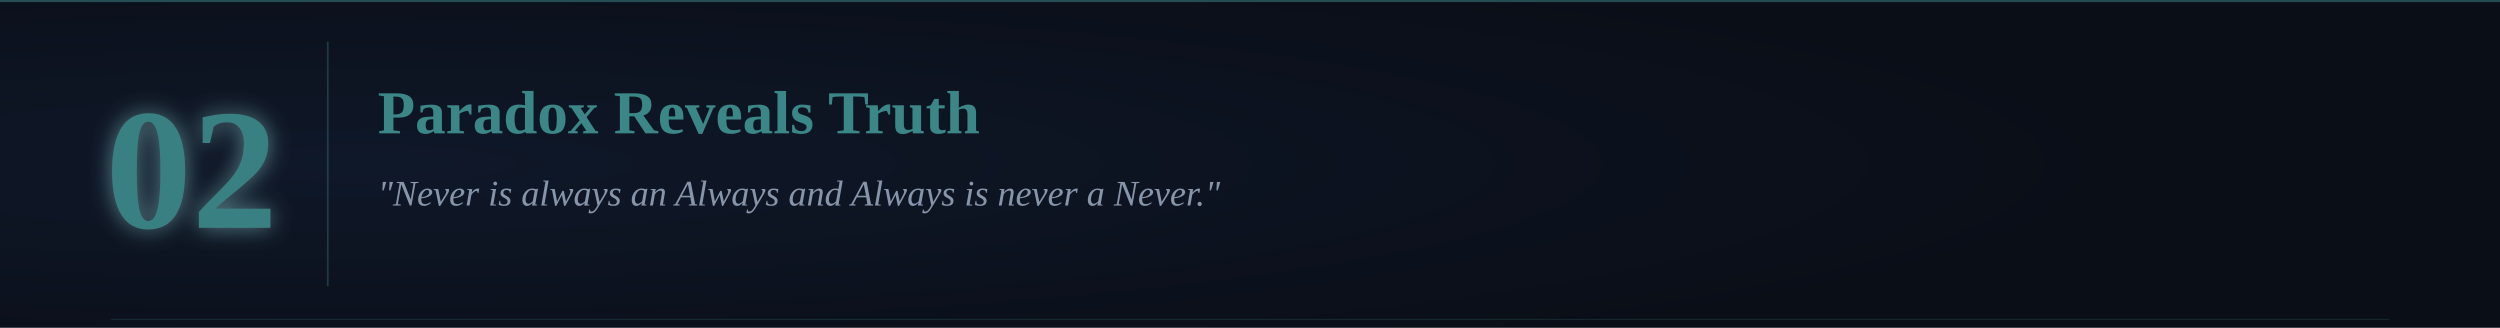
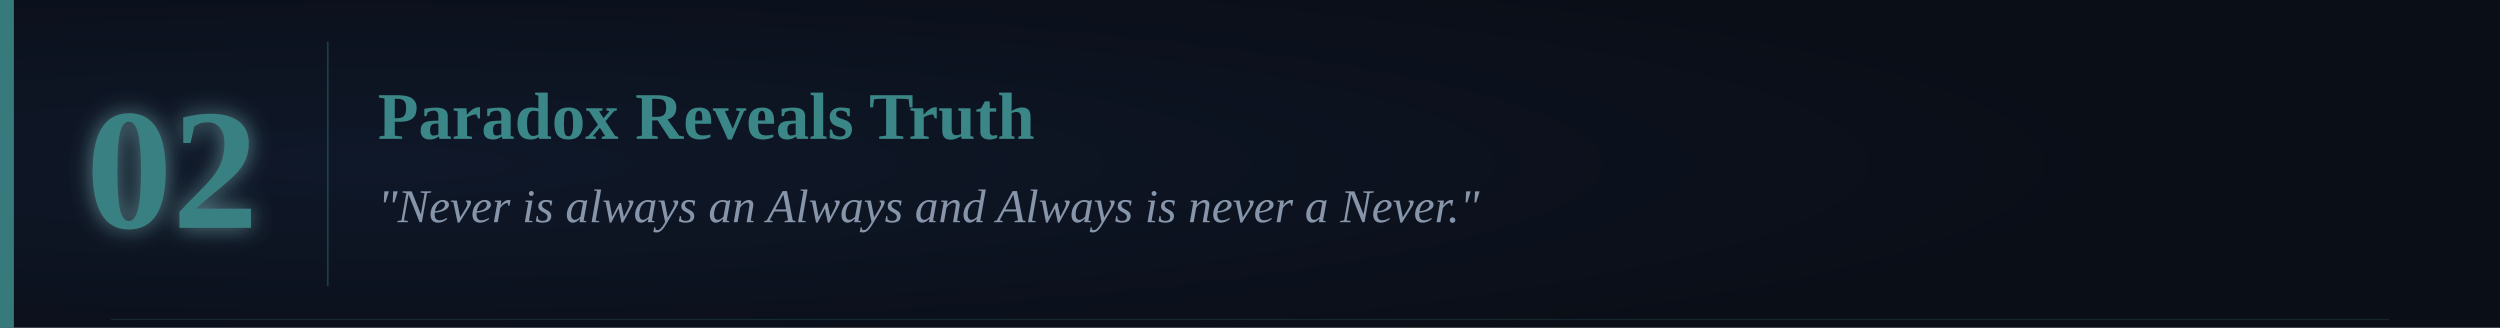
<svg xmlns="http://www.w3.org/2000/svg" viewBox="0 0 900 118" width="900" height="118">
  <defs>
    <radialGradient id="bg" cx="15%" cy="50%" r="70%">
      <stop offset="0%" stop-color="#0F1829" />
      <stop offset="100%" stop-color="#0A0E17" />
    </radialGradient>
    <filter id="tg" x="-30%" y="-30%" width="160%" height="160%">
      <feGaussianBlur in="SourceGraphic" stdDeviation="4" result="b" />
      <feColorMatrix in="b" type="matrix" values="0 0 0 0 0.24 0 0 0 0 0.55 0 0 0 0 0.55 0 0 0 0.7 0" result="tb" />
      <feMerge>
        <feMergeNode in="tb" />
        <feMergeNode in="SourceGraphic" />
      </feMerge>
    </filter>
    <filter id="gg" x="-30%" y="-30%" width="160%" height="160%">
      <feGaussianBlur in="SourceGraphic" stdDeviation="3" result="b" />
      <feColorMatrix in="b" type="matrix" values="0 0 0 0 0.79 0 0 0 0 0.66 0 0 0 0 0.30 0 0 0 0.6 0" result="gb" />
      <feMerge>
        <feMergeNode in="gb" />
        <feMergeNode in="SourceGraphic" />
      </feMerge>
    </filter>
    <linearGradient id="gt" x1="0" y1="0" x2="1" y2="0">
      <stop offset="0%" stop-color="#A67C3D" />
      <stop offset="40%" stop-color="#F5E6B8" />
      <stop offset="100%" stop-color="#8B6914" />
    </linearGradient>
  </defs>
  <rect width="900" height="118" fill="url(#bg)" />
-   <line x1="0" y1="0" x2="900" y2="0" stroke="#3D8C8C" stroke-width="1.5" opacity="0.5" />
+   <rect x="0" y="0" width="5" height="118" fill="#3D8C8C" opacity="0.85" />
  <line x1="40" y1="115" x2="860" y2="115" stroke="#3D8C8C" stroke-width="0.4" opacity="0.2" />
-   <text x="38" y="82" font-family="Georgia,'Times New Roman',serif" font-size="62" font-weight="bold" fill="#3D8C8C" filter="url(#tg)" opacity="0.9">02</text>
+   <text x="62" y="82" font-family="Georgia,'Times New Roman',serif" font-size="62" font-weight="bold" fill="#3D8C8C" filter="url(#tg)" opacity="0.9" text-anchor="middle">02</text>
  <line x1="118" y1="15" x2="118" y2="103" stroke="#3D8C8C" stroke-width="0.6" opacity="0.35" />
-   <text x="136" y="48" font-family="Georgia,'Times New Roman',serif" font-size="22" font-weight="bold" fill="#3D8C8C" opacity="0.95">Paradox Reveals Truth</text>
-   <text x="136" y="74" font-family="Georgia,'Times New Roman',serif" font-size="13" font-style="italic" fill="#94A3B8" opacity="0.9">"Never is always an Always and Always is never a Never."</text>
+   <text x="136" y="50" font-family="Georgia,'Times New Roman',serif" font-size="24" font-weight="bold" fill="#3D8C8C" opacity="0.95">Paradox Reveals Truth</text>
+   <text x="136" y="80" font-family="Georgia,'Times New Roman',serif" font-size="17" font-style="italic" fill="#94A3B8" opacity="0.9">"Never is always an Always and Always is never a Never."</text>
</svg>
